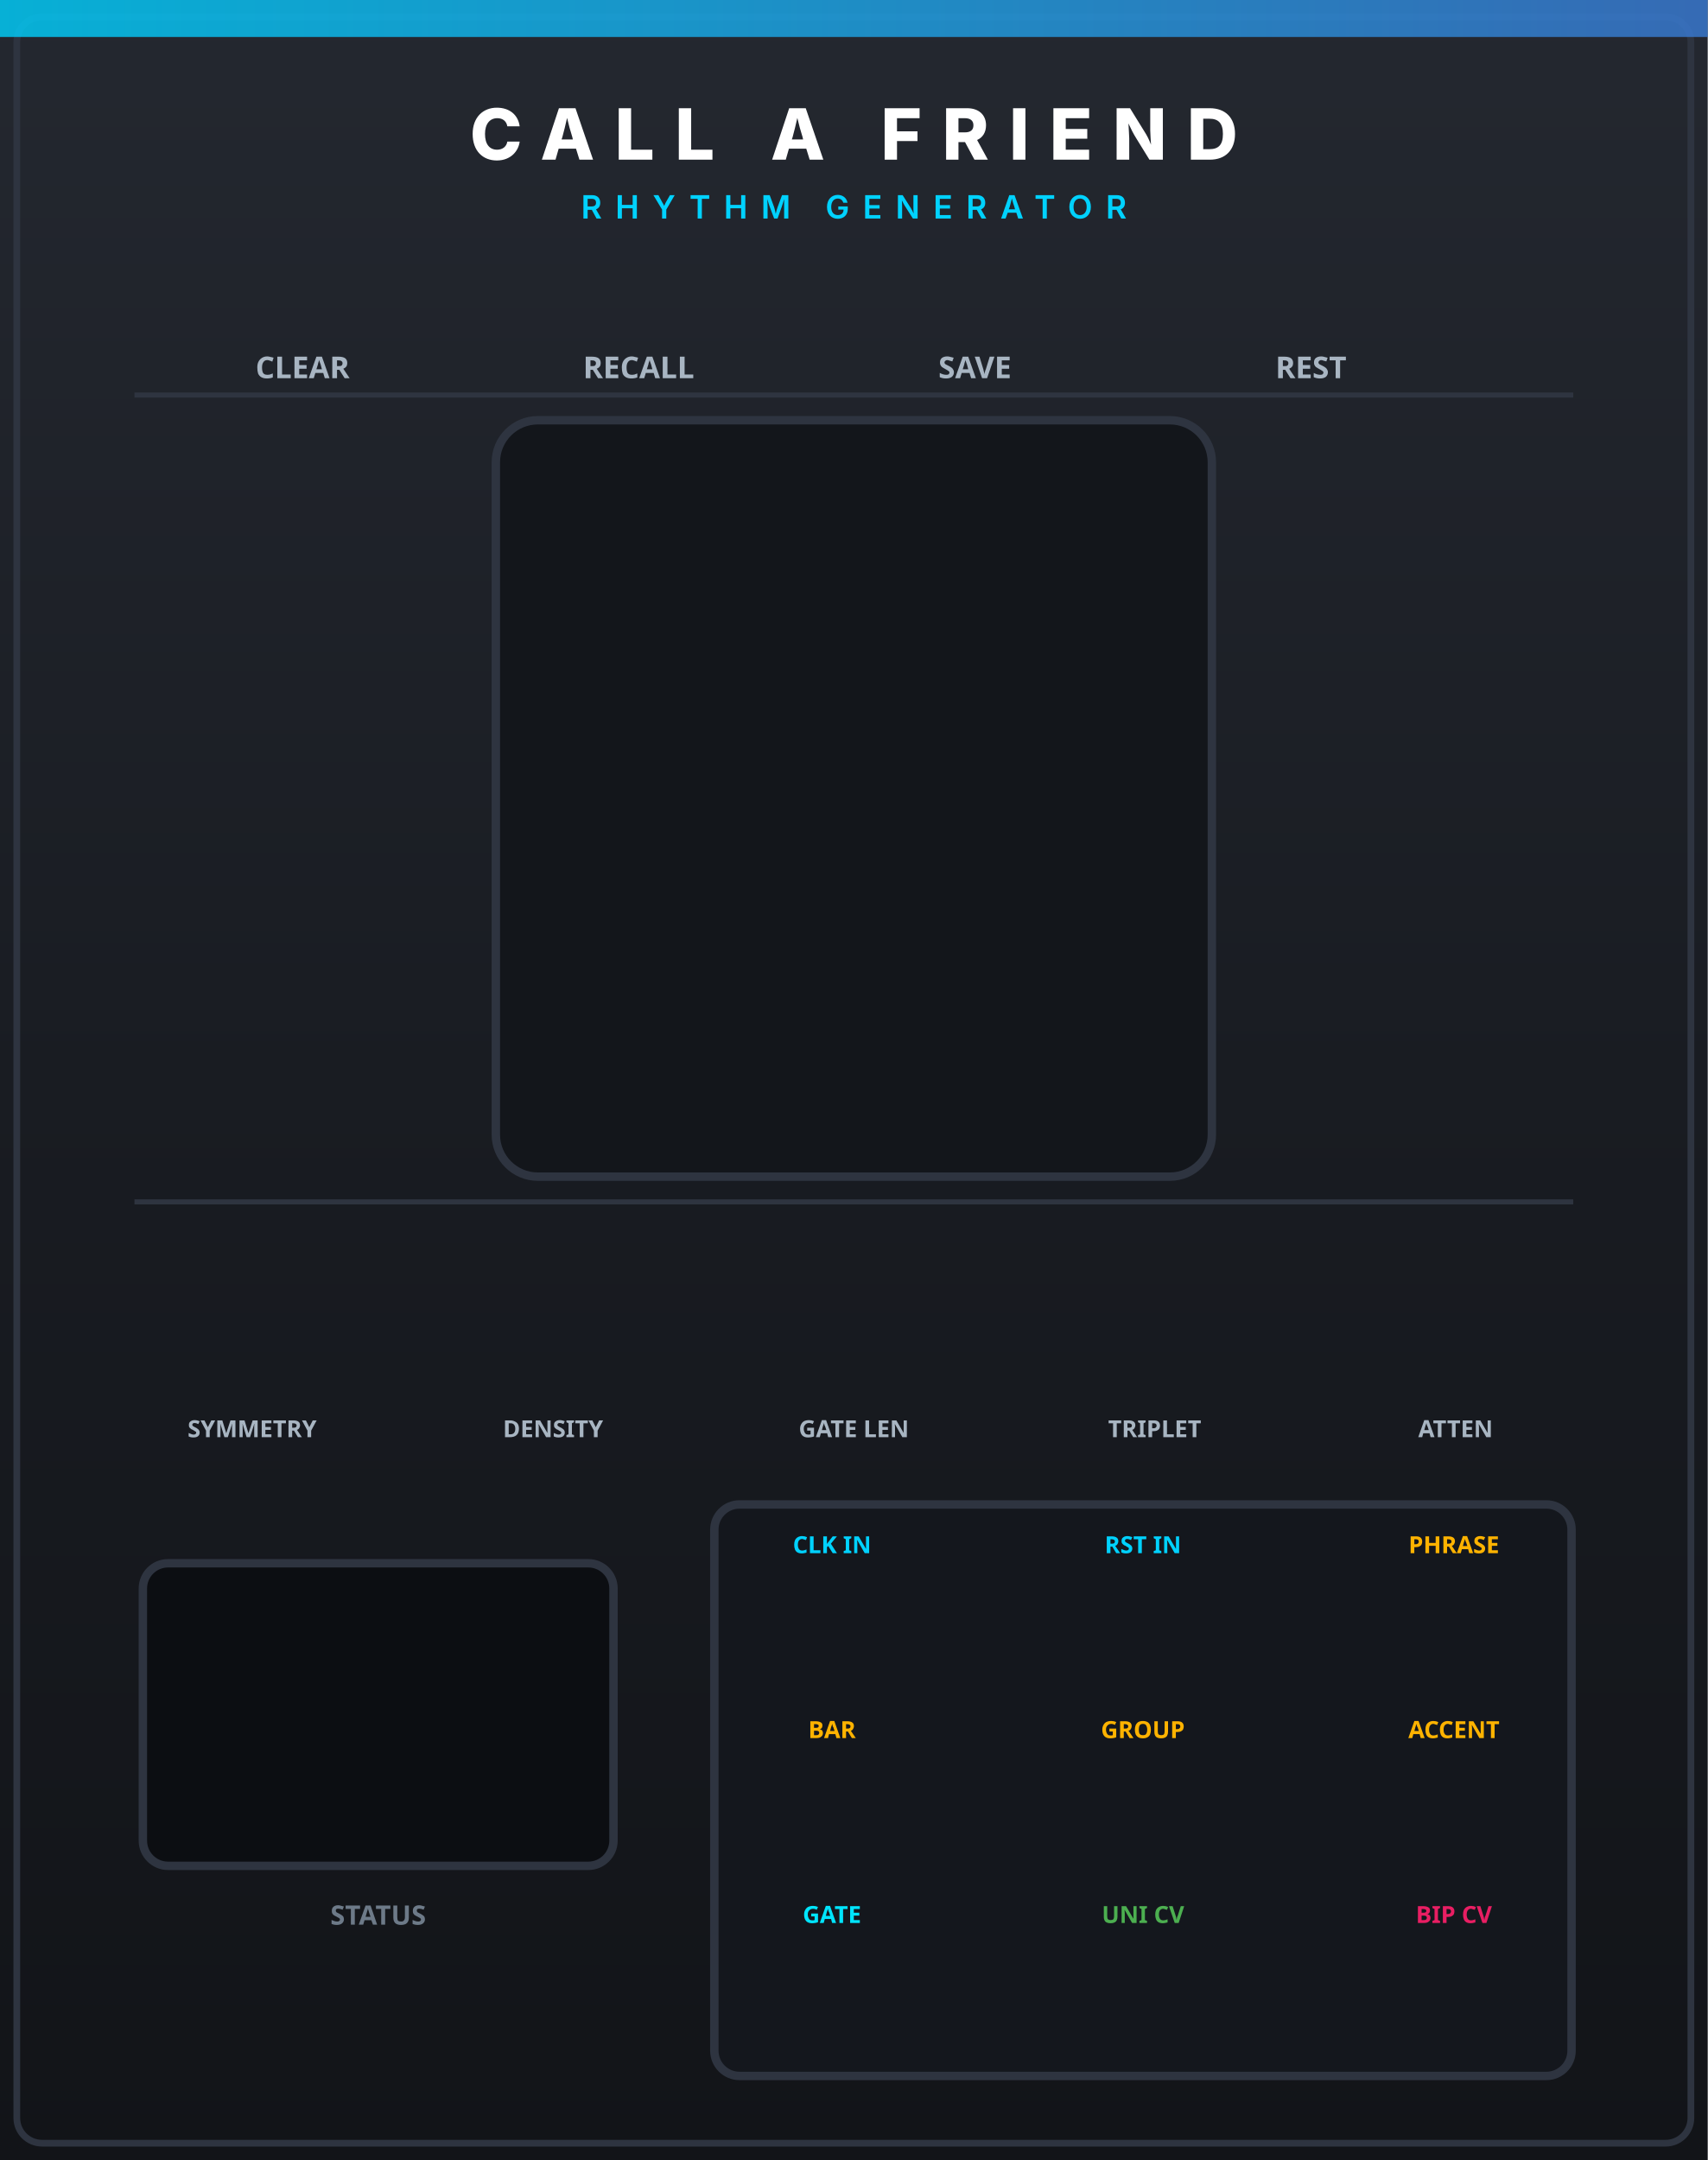
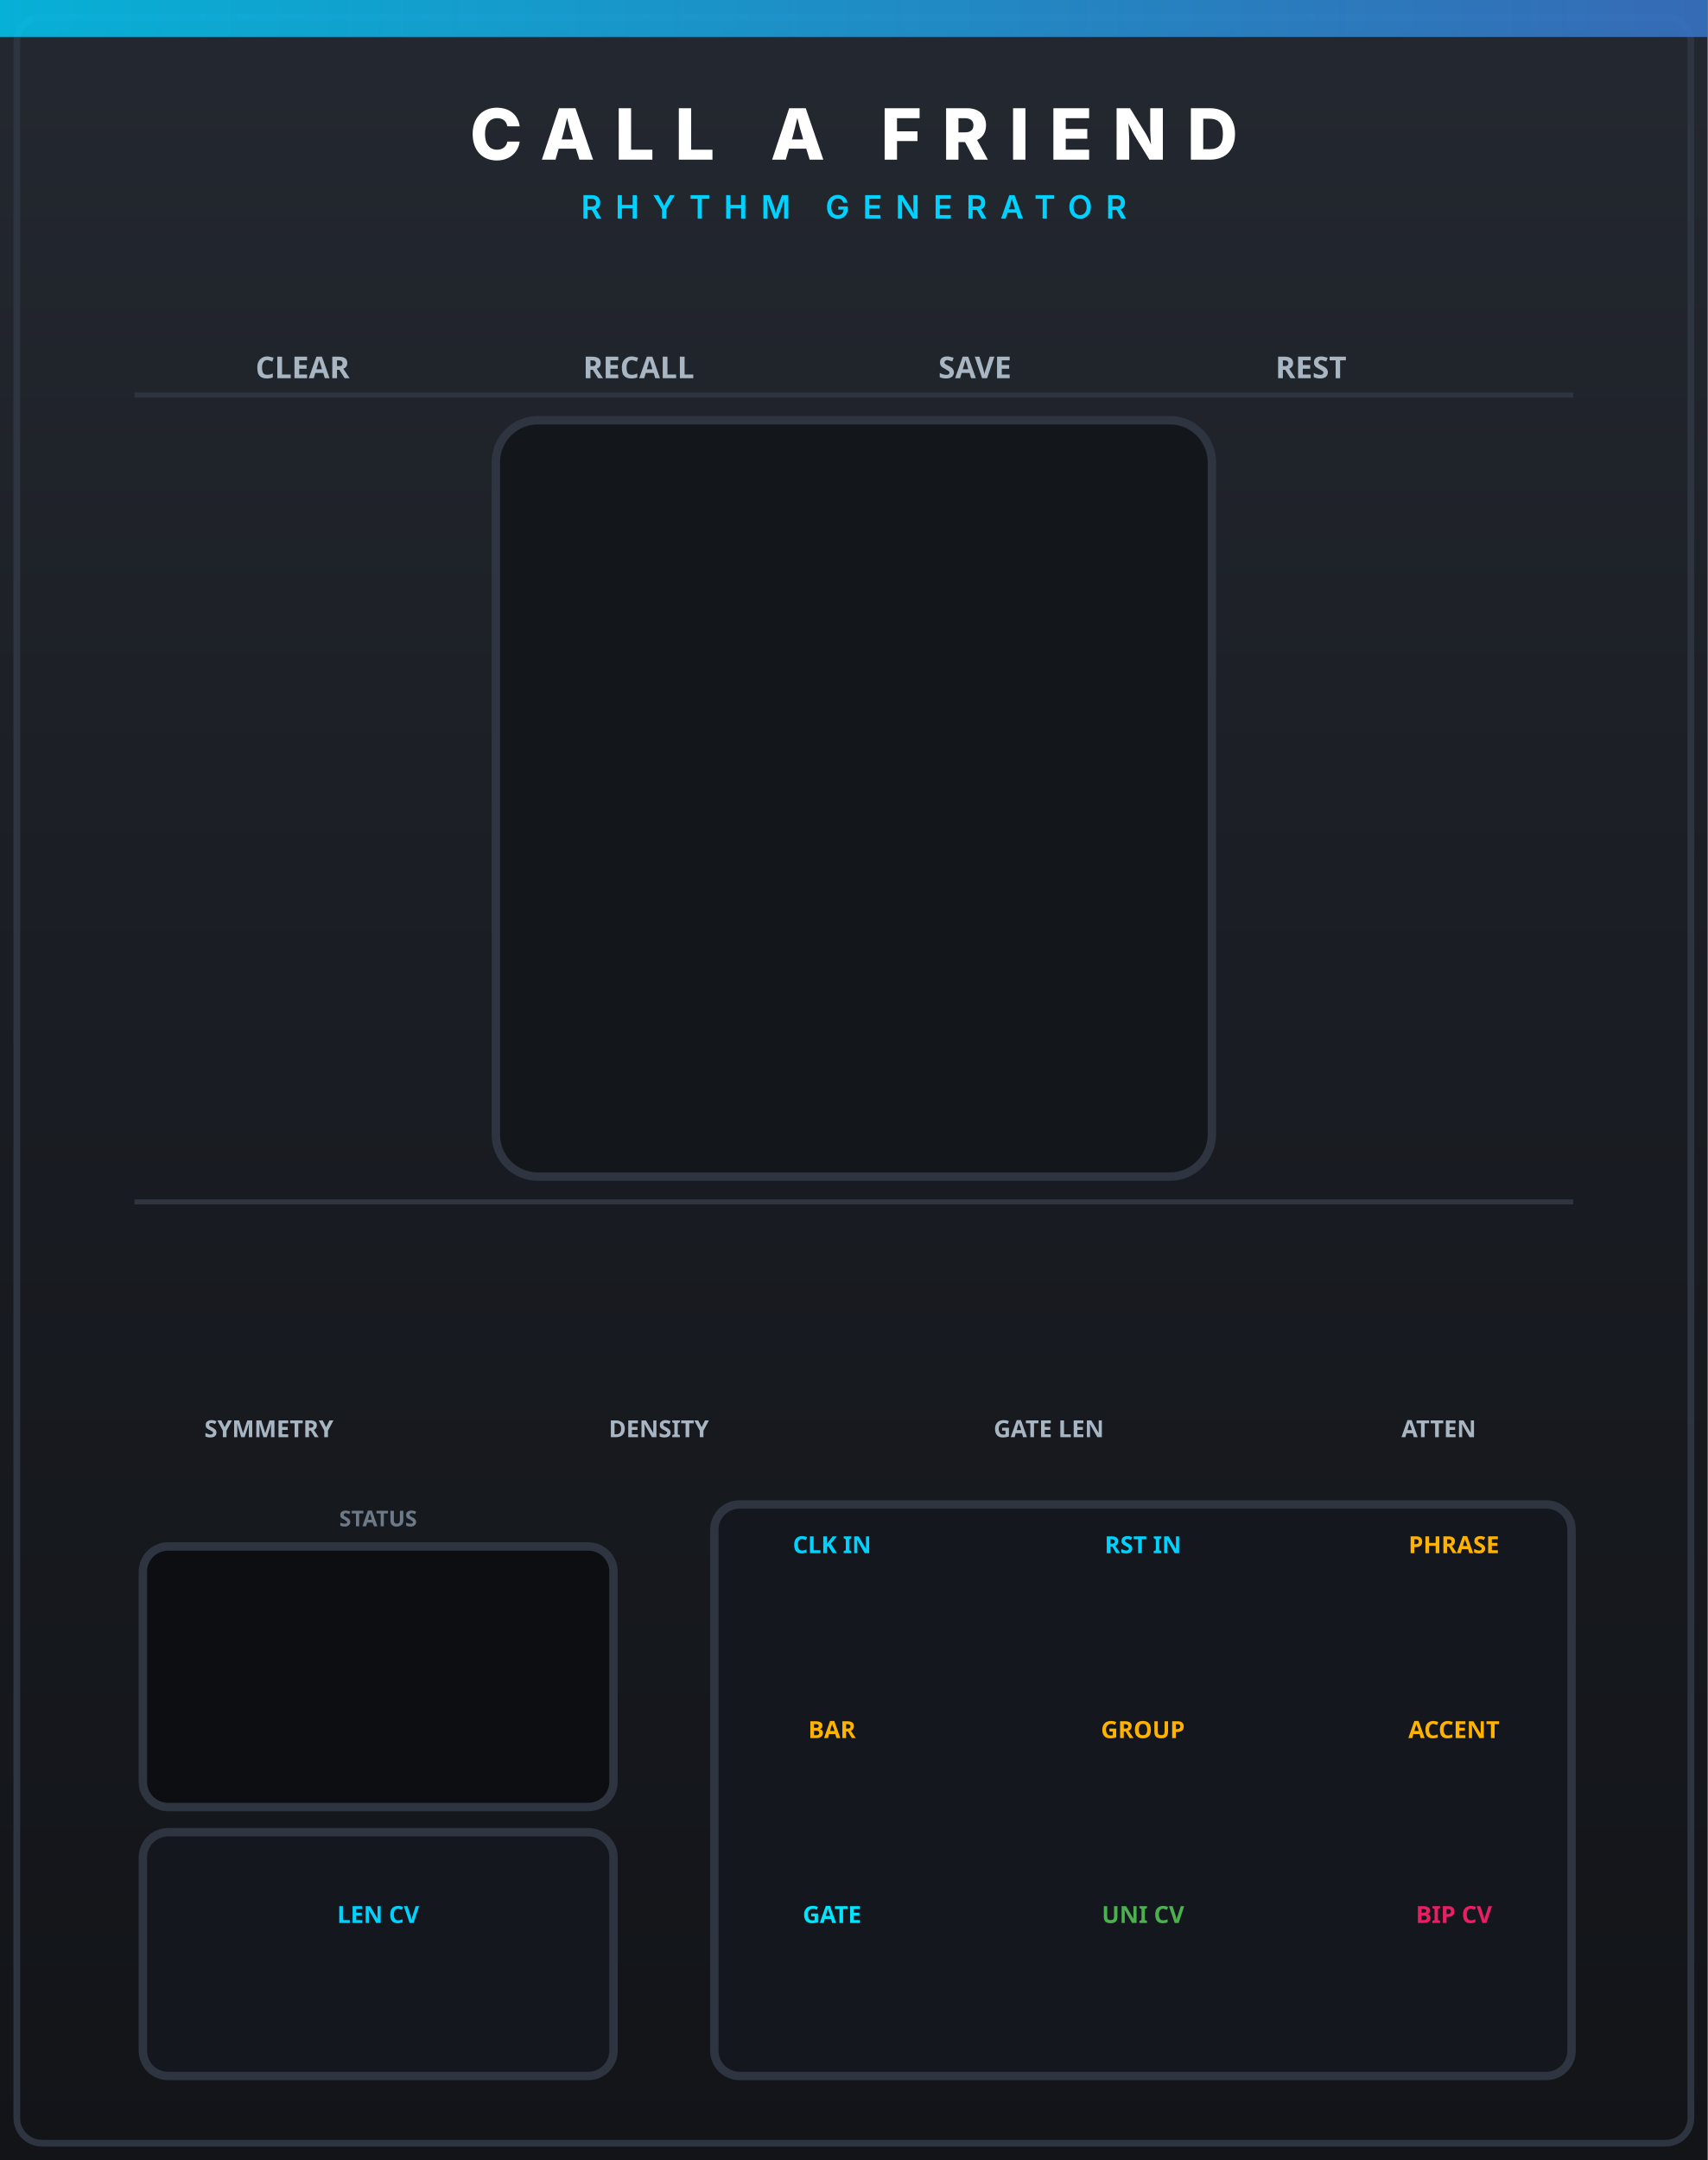
<svg xmlns="http://www.w3.org/2000/svg" viewBox="0 0 101.6 128.5" width="101.6mm" height="128.5mm">
  <defs>
    <linearGradient id="panelGrad" x1="0%" y1="0%" x2="0%" y2="100%">
      <stop offset="0%" stop-color="#242830" />
      <stop offset="50%" stop-color="#191c22" />
      <stop offset="100%" stop-color="#121418" />
    </linearGradient>
    <linearGradient id="headerGrad" x1="0%" y1="0%" x2="100%" y2="0%">
      <stop offset="0%" stop-color="#00d2ff" stop-opacity="0.8" />
      <stop offset="100%" stop-color="#3a7bd5" stop-opacity="0.8" />
    </linearGradient>
  </defs>
  <rect width="101.6" height="128.5" fill="url(#panelGrad)" />
  <rect x="1" y="1" width="99.6" height="126.5" rx="1.5" fill="none" stroke="#2e3440" stroke-width="0.4" />
  <rect x="0" y="0" width="101.6" height="2.2" fill="url(#headerGrad)" />
  <text x="50.8" y="9.5" font-family="'Inter', 'Helvetica Neue', Arial, sans-serif" font-size="4.2" font-weight="800" fill="#ffffff" text-anchor="middle" letter-spacing="1.2">CALL A FRIEND</text>
  <text x="50.8" y="13.0" font-family="'Inter', 'Helvetica Neue', Arial, sans-serif" font-size="1.9" font-weight="600" fill="#00d2ff" text-anchor="middle" letter-spacing="0.8">RHYTHM GENERATOR</text>
  <line x1="8" y1="23.5" x2="93.6" y2="23.5" stroke="#2e3440" stroke-width="0.3" />
  <text x="18" y="22.5" font-family="sans-serif" font-size="1.8" font-weight="bold" fill="#a8b5c2" text-anchor="middle">CLEAR</text>
  <text x="38" y="22.5" font-family="sans-serif" font-size="1.8" font-weight="bold" fill="#a8b5c2" text-anchor="middle">RECALL</text>
  <text x="58" y="22.5" font-family="sans-serif" font-size="1.8" font-weight="bold" fill="#a8b5c2" text-anchor="middle">SAVE</text>
  <text x="78" y="22.5" font-family="sans-serif" font-size="1.8" font-weight="bold" fill="#a8b5c2" text-anchor="middle">REST</text>
  <rect x="29.5" y="25.0" width="42.6" height="45.0" rx="2.5" fill="#13161b" stroke="#2e3440" stroke-width="0.5" />
  <line x1="8" y1="71.5" x2="93.6" y2="71.5" stroke="#2e3440" stroke-width="0.3" />
-   <text x="15.0" y="85.5" font-family="sans-serif" font-size="1.4" font-weight="bold" fill="#a8b5c2" text-anchor="middle">SYMMETRY</text>
-   <text x="32.9" y="85.5" font-family="sans-serif" font-size="1.4" font-weight="bold" fill="#a8b5c2" text-anchor="middle">DENSITY</text>
-   <text x="50.8" y="85.5" font-family="sans-serif" font-size="1.4" font-weight="bold" fill="#a8b5c2" text-anchor="middle">GATE LEN</text>
-   <text x="68.7" y="85.5" font-family="sans-serif" font-size="1.4" font-weight="bold" fill="#a8b5c2" text-anchor="middle">TRIPLET</text>
-   <text x="86.6" y="85.5" font-family="sans-serif" font-size="1.4" font-weight="bold" fill="#a8b5c2" text-anchor="middle">ATTEN</text>
-   <rect x="8.5" y="93.0" width="28.0" height="18.0" rx="1.5" fill="#0c0e12" stroke="#2e3440" stroke-width="0.5" />
-   <text x="22.5" y="114.5" font-family="sans-serif" font-size="1.6" font-weight="bold" fill="#6d7a88" text-anchor="middle">STATUS</text>
+   <text x="16.0" y="85.5" font-family="sans-serif" font-size="1.4" font-weight="bold" fill="#a8b5c2" text-anchor="middle">SYMMETRY</text>
+   <text x="39.2" y="85.5" font-family="sans-serif" font-size="1.4" font-weight="bold" fill="#a8b5c2" text-anchor="middle">DENSITY</text>
+   <text x="62.4" y="85.5" font-family="sans-serif" font-size="1.4" font-weight="bold" fill="#a8b5c2" text-anchor="middle">GATE LEN</text>
+   <text x="85.6" y="85.5" font-family="sans-serif" font-size="1.4" font-weight="bold" fill="#a8b5c2" text-anchor="middle">ATTEN</text>
+   <text x="22.5" y="90.8" font-family="sans-serif" font-size="1.3" font-weight="bold" fill="#6d7a88" text-anchor="middle">STATUS</text>
+   <rect x="8.5" y="92.0" width="28.0" height="15.5" rx="1.5" fill="#0c0e12" stroke="#2e3440" stroke-width="0.5" />
+   <rect x="8.5" y="109.0" width="28.0" height="14.5" rx="1.5" fill="#14171d" stroke="#2e3440" stroke-width="0.5" />
+   <text x="22.5" y="114.4" font-family="sans-serif" font-size="1.4" font-weight="bold" fill="#00d2ff" text-anchor="middle">LEN CV</text>
  <rect x="42.5" y="89.5" width="51.0" height="34.0" rx="1.5" fill="#14171d" stroke="#2e3440" stroke-width="0.5" />
  <text x="49.5" y="92.4" font-family="sans-serif" font-size="1.4" font-weight="bold" fill="#00d2ff" text-anchor="middle">CLK IN</text>
  <text x="68.0" y="92.4" font-family="sans-serif" font-size="1.4" font-weight="bold" fill="#00d2ff" text-anchor="middle">RST IN</text>
  <text x="86.5" y="92.4" font-family="sans-serif" font-size="1.4" font-weight="bold" fill="#ffb300" text-anchor="middle">PHRASE</text>
  <text x="49.5" y="103.4" font-family="sans-serif" font-size="1.4" font-weight="bold" fill="#ffb300" text-anchor="middle">BAR</text>
  <text x="68.0" y="103.4" font-family="sans-serif" font-size="1.4" font-weight="bold" fill="#ffb300" text-anchor="middle">GROUP</text>
  <text x="86.5" y="103.4" font-family="sans-serif" font-size="1.4" font-weight="bold" fill="#ffb300" text-anchor="middle">ACCENT</text>
  <text x="49.5" y="114.4" font-family="sans-serif" font-size="1.4" font-weight="bold" fill="#00e5ff" text-anchor="middle">GATE</text>
  <text x="68.0" y="114.4" font-family="sans-serif" font-size="1.4" font-weight="bold" fill="#4caf50" text-anchor="middle">UNI CV</text>
  <text x="86.5" y="114.4" font-family="sans-serif" font-size="1.4" font-weight="bold" fill="#e91e63" text-anchor="middle">BIP CV</text>
</svg>
